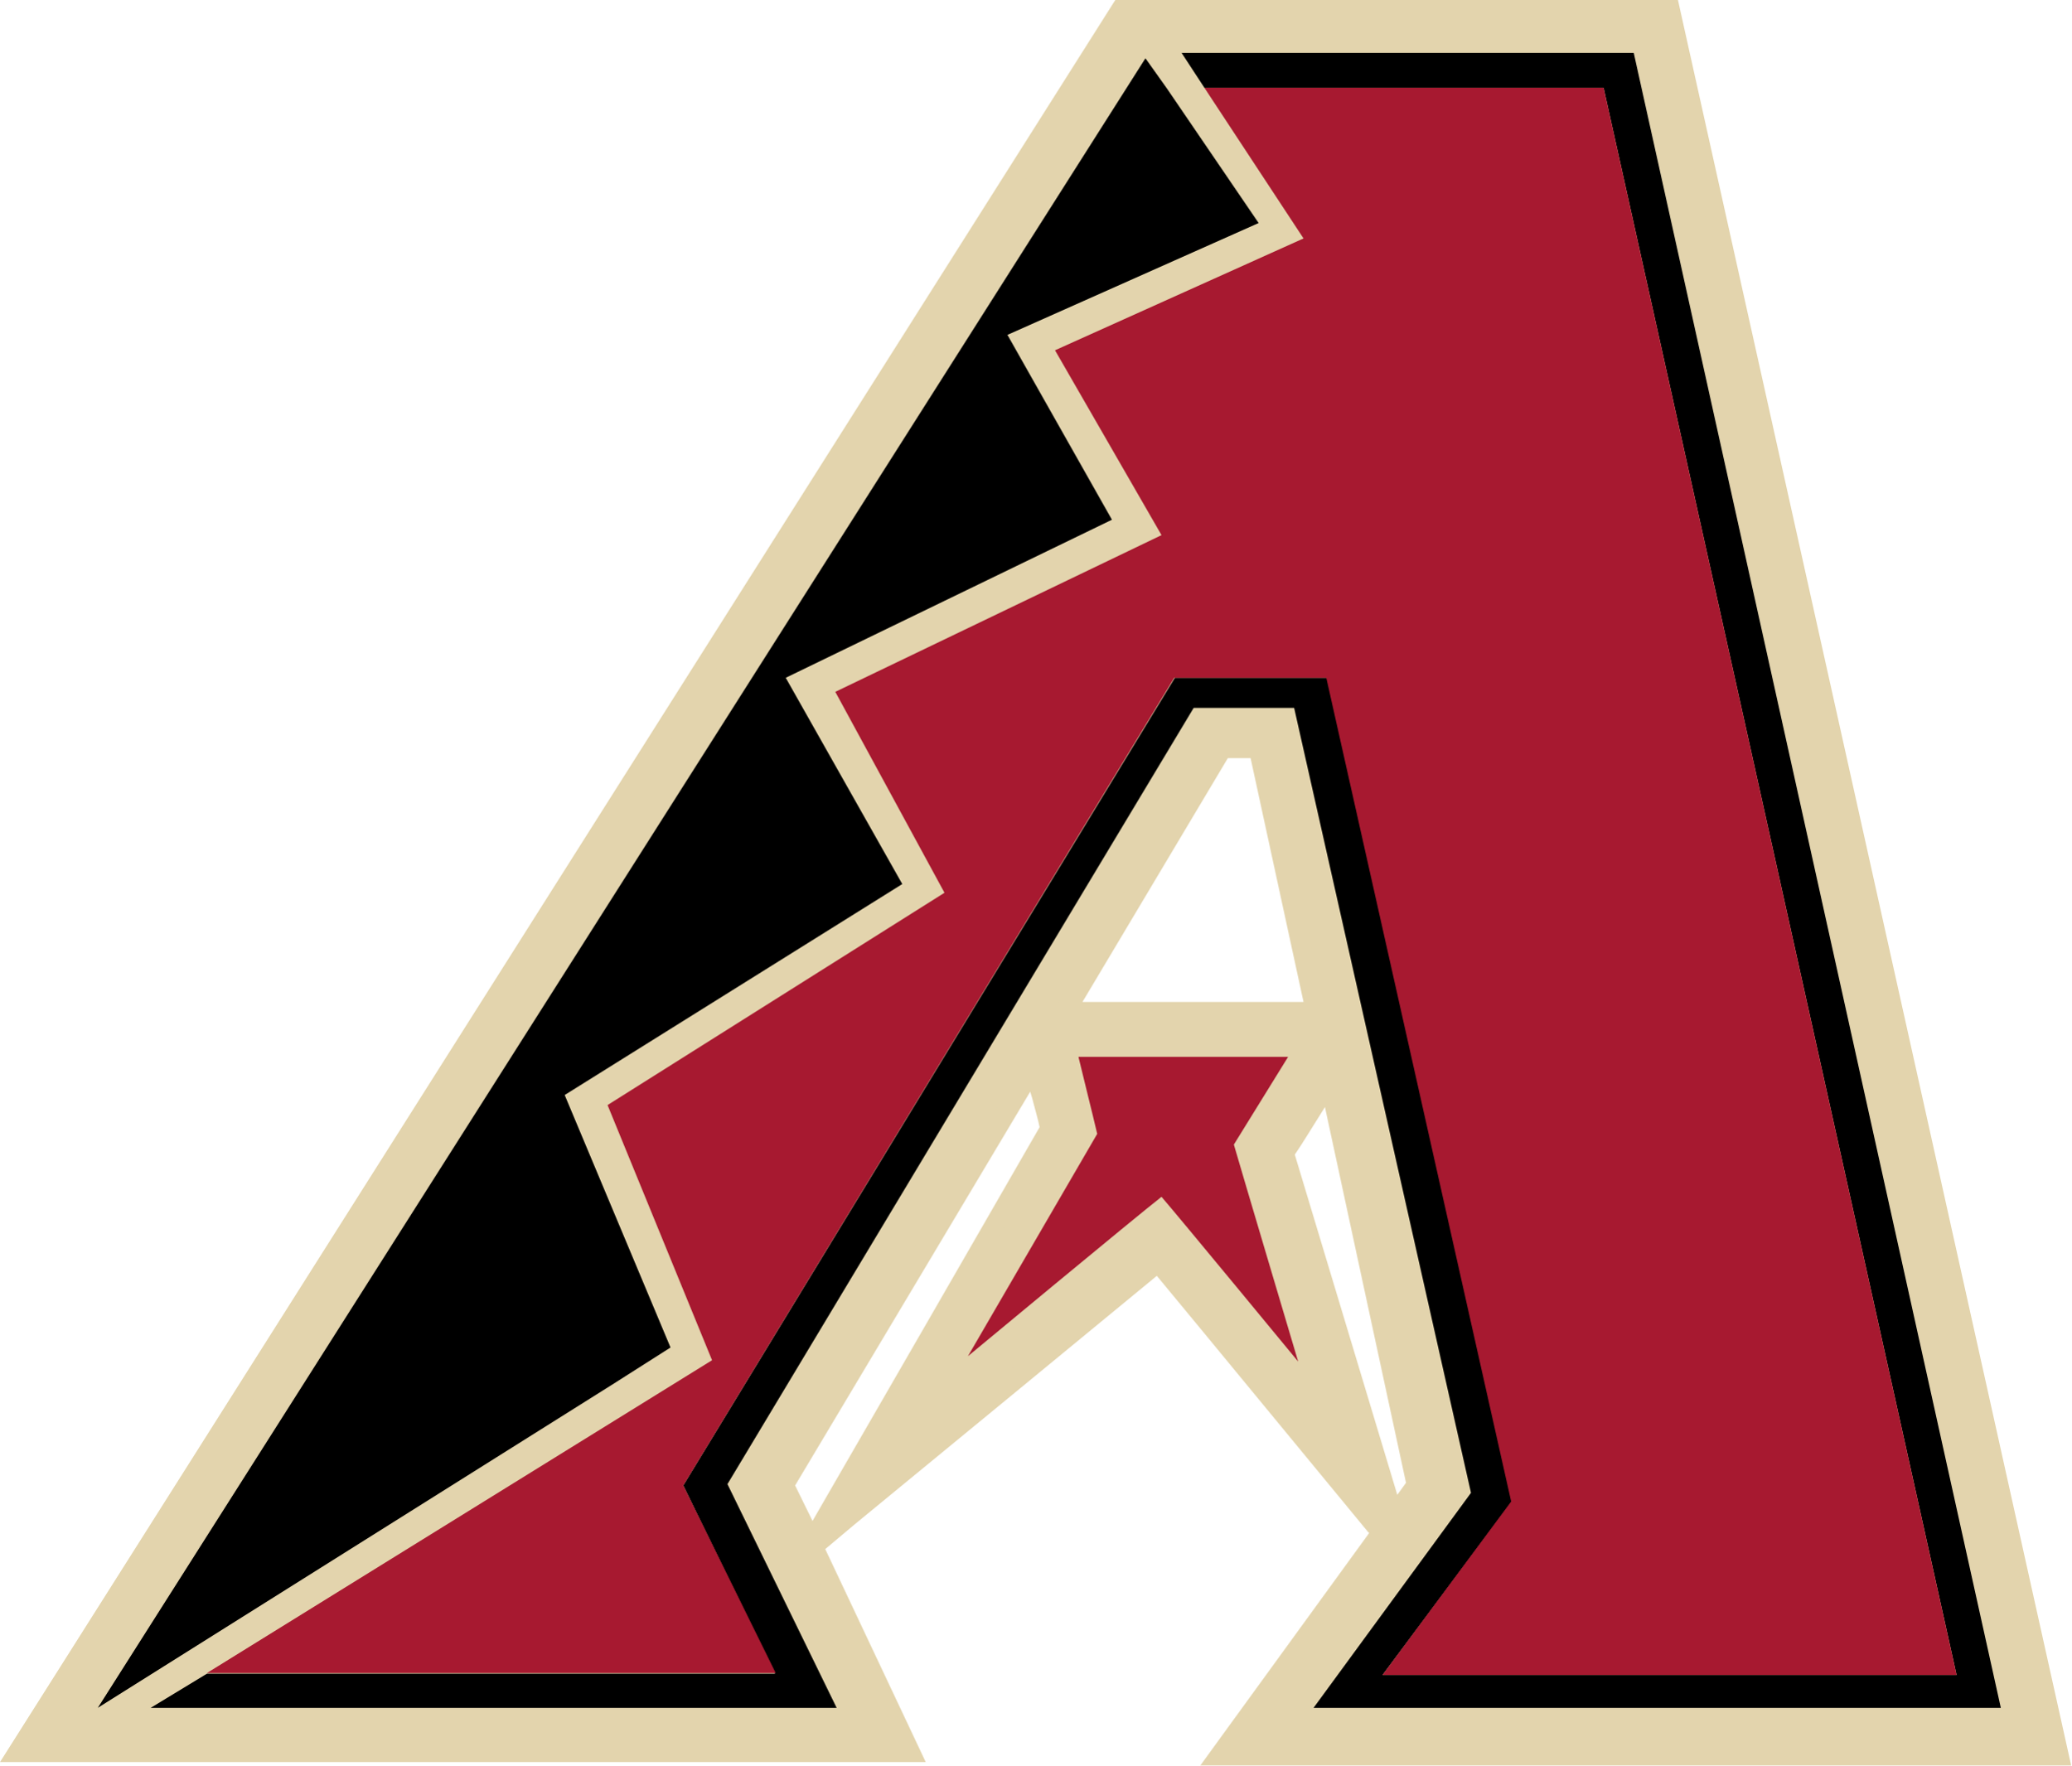
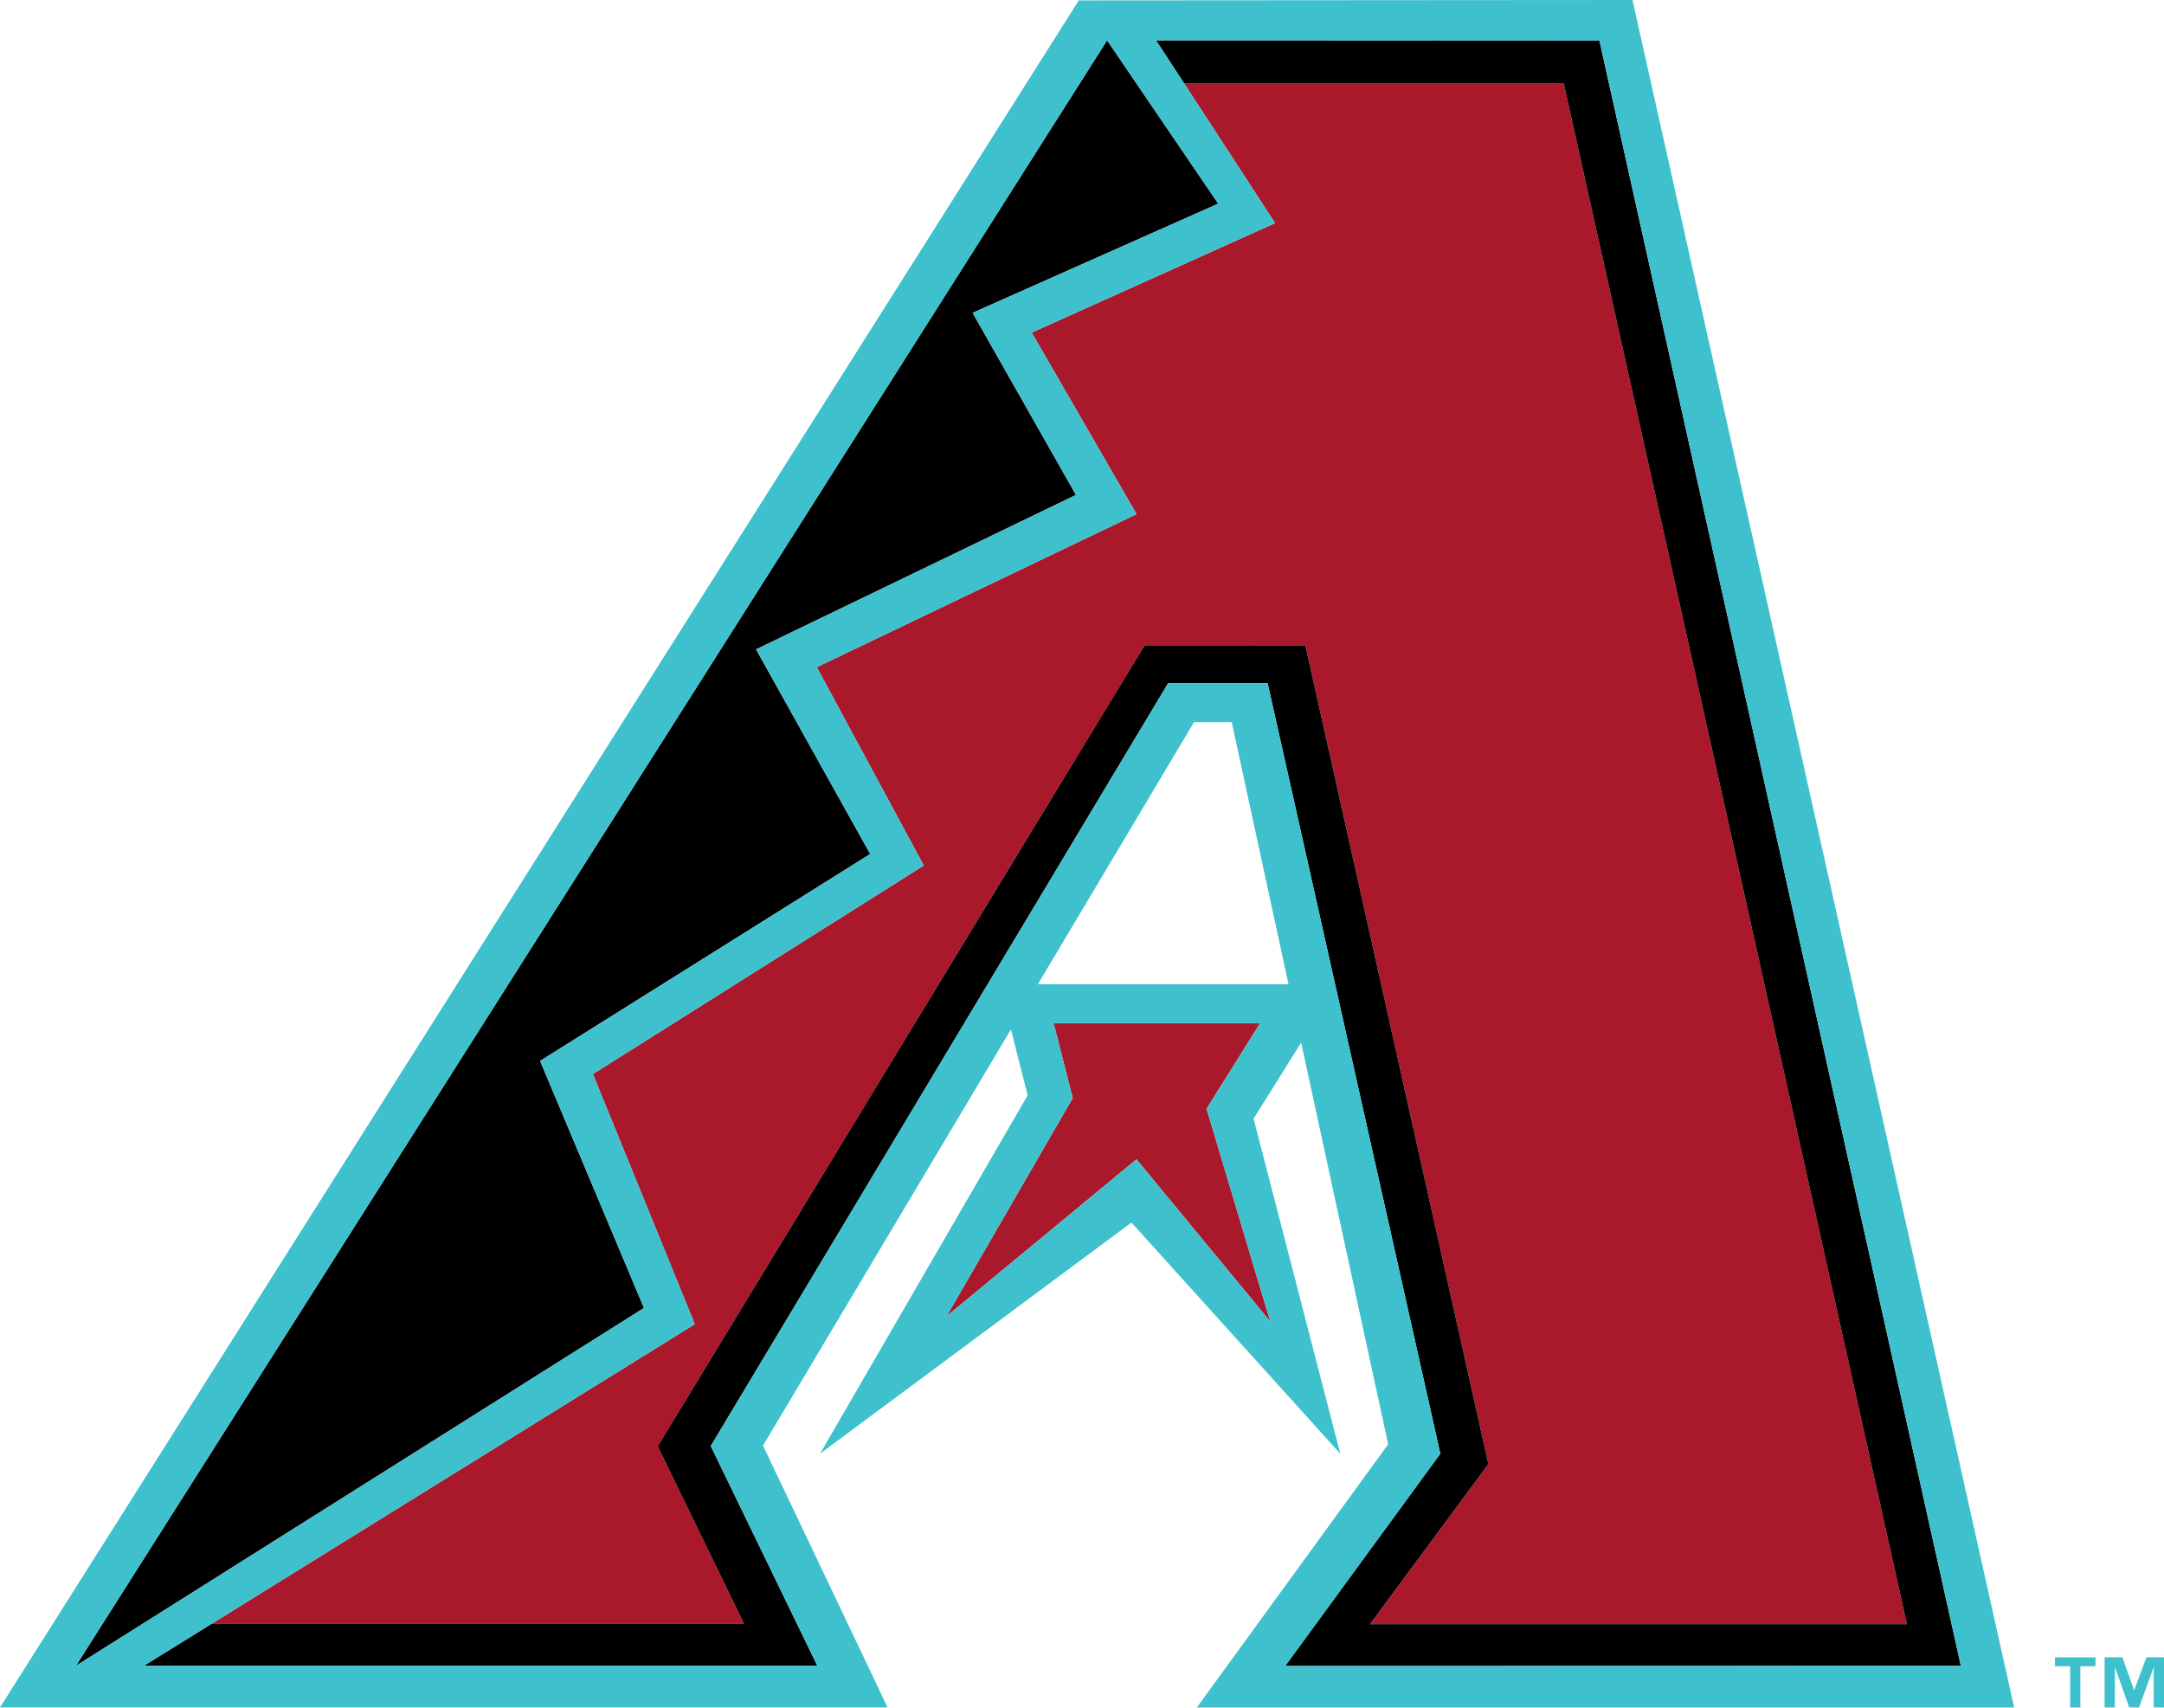
- <svg xmlns="http://www.w3.org/2000/svg" version="1.1" id="svg2" x="0px" y="0px" width="309.2px" height="263.6px" viewBox="0 0 309.2 263.6" style="enable-background:new 0 0 309.2 263.6;" xml:space="preserve">
-   <style type="text/css">
- 	.st0{fill:#E3D4AD;}
- 	.st1{fill:#A71930;}
- </style>
-   <g>
-     <path class="st0" d="M179.2,263.6l25.2-34.7l-0.2-0.2c-7.6-9.2-25.6-31.1-31.5-38.2c-7.5,6.2-31.6,26-45.1,37.1l-4.4,3.7l15,31.8H0   L166.5,0h84l58.7,263.6H179.2z M121.3,227.1l1.9-3.3c0.3-0.5,27.3-47.3,32-55.5c-0.2-1-0.6-2.4-1.1-4.3c-0.1-0.3-0.2-0.7-0.3-1   l-35.1,58.8L121.3,227.1z M193.3,172.4c2.3,7.6,12.3,40.8,15.3,50.8l1.3-1.8l-12.1-56.1C196.1,168,194.4,170.8,193.3,172.4z    M194.6,149.6l-7.9-36.4h-3.4l-21.7,36.4H194.6z" />
-     <path id="path16" class="st0" d="M115.3,221.6l39.6-66.4c1.1,4.1,3,12.2,3.4,13.5c-1.9,3.4-32.6,56.6-32.6,56.6s45.2-37.3,47.4-39   c0.8,0.9,33.4,40.5,33.4,40.5s-15.4-51.4-16.5-54.9c0.9-1.3,6-9.4,9.2-14.6l13.9,64.7L185,260.6h120.4L248,3h-79.9L5.4,260.1h128.1   L115.3,221.6z M156.3,152.6l25.3-42.4h7.5l9.2,42.4H156.3z" />
-     <path id="path18" d="M179.8,13.1h59.6l52.7,237h-85.7l19.3-25.9l-27.6-123h-22.7L102,221.8l13.7,28.1H30.9l-8.4,5.1h102.4   l-16.3-33.4l69.6-115.9h15l26.4,117.2L196.1,255h102.6L243.9,7.9h-67.5L179.8,13.1z" />
-     <path id="path20" d="M91.3,206.8l8.8-5.6l-15.8-37.7l50.4-31.5l-17.4-30.8L166,77.6L150.4,50l37.5-16.7l-13.7-20.1L171,8.7   L14.6,255L91.3,206.8z" />
-     <path id="path22" class="st1" d="M163.8,169.3c-1.5,2.6-19.3,33.2-19.3,33.2s25.3-21,28.9-23.8c2.6,3,20.4,24.6,20.4,24.6   s-8.8-29.6-9.6-32.4c1.3-2.1,8.1-13.1,8.1-13.1H161C161,157.9,163.3,167.1,163.8,169.3" />
-     <path id="path24" class="st1" d="M102,221.8l73.3-120.6H198l27.6,123l-19.2,25.9h85.7l-52.7-237h-59.6l14.8,22.5l-37.1,16.7   l15.9,27.6l-48.7,23.4l16.3,30L90.7,165l15.6,38.1l-75.4,46.7h84.9L102,221.8z" />
-   </g>
+ <svg xmlns="http://www.w3.org/2000/svg" viewBox="0 0 348.046 274.594">
+   <path fill="#3ec1cc" d="m103.571 210.346-87.064 54.842-.001.001 87.065-54.843z" />
+   <path fill="#aa182c" d="m119.645 261.099-13.859-28.509.376-.618 77.945-128.198 25.84.006 29.433 131.661-19.043 25.757h86.36L251.488 13.373h-61.069l14.658 22.51-39.14 17.607 16.859 29.196-51.431 24.605 17.21 31.902-53.22 33.537 16.392 40.221-78.049 48.397.4-.249h85.547zM189.554 12.045l.859 1.319-.849-1.319h-.01z" />
+   <path d="M315.374 267.898 257.245 6.525l-71.321-.039 3.631 5.559.857 1.319.006.009h61.071l55.208 247.825h-86.36l19.044-25.757-29.434-131.661-25.842-.007-77.944 128.199-.376.619 13.861 28.508H34.098l-.401.249-3.788 2.348-.094.059-6.677 4.135h108.32l-17.144-35.339 73.55-122.657h16.017l27.772 123.888-24.949 34.143 108.67-.027z" />
+   <path d="m156.429 50.309 39.5-17.559L179.32 8.34l-1.263-1.855L12.216 267.891l4.291-2.703 87.064-54.842-16.704-39.731 53.089-33.276-18.354-32.911 51.45-24.834-16.623-29.285z" />
+   <path fill="#aa182c" d="M202.662 164.563h-33.2s2.498 9.843 3.066 12.034c-1.52 2.624-20.284 35.077-20.284 35.077s26.744-22.106 30.54-25.234c2.622 3.171 21.516 26.085 21.516 26.085s-9.346-31.237-10.242-34.211c1.385-2.221 8.603-13.751 8.603-13.751" />
+   <path fill="#3ec1cc" d="m223.267 232.265-30.773 42.328h131.455L262.793 1.038 262.56 0l-89.054.063L0 274.586h142.753l-20.034-42.108 39.876-66.928 2.692 10.592-33.396 57.64 50.087-37.175 33.584 37.175-13.944-53.877 7.651-12.239 13.997 64.599Zm-40.482-45.825c-3.796 3.128-30.54 25.235-30.54 25.235s18.764-32.453 20.284-35.078c-.569-2.191-3.065-12.034-3.065-12.034h33.198s-7.217 11.53-8.601 13.751c.894 2.974 10.24 34.213 10.24 34.213s-18.894-22.916-21.516-26.086m-15.86-28.16 25.111-42.145h6.069l9.131 42.145h-40.311Zm-154.71 109.61L178.058 6.485l1.262 1.856 16.61 24.408-39.501 17.56 16.623 29.285-51.45 24.833 18.355 32.912-53.089 33.276 16.704 39.731-87.065 54.843v-.003l-4.291 2.704Zm119.243 0H23.138l88.609-54.939-16.392-40.221 53.22-33.537-17.209-31.902 51.43-24.607-16.859-29.194 39.14-17.608-14.658-22.51-.005-.008-.859-1.319-3.631-5.56 71.323.04L315.375 267.9l-108.669.027 24.949-34.143-27.773-123.888h-16.017l-73.549 122.656 17.144 35.34Z" />
+   <path fill="#3ec1cc" d="m345.219 266.533-1.951 5.254h-.044l-1.866-5.254h-2.863v8.059h1.648v-6.414h.037l2.265 6.414h1.587l2.333-6.414h.035v6.414h1.646v-8.059h-2.827zM330.511 267.965h2.437v6.628h1.649v-6.628h2.427v-1.431h-6.513v1.431z" />
</svg>
